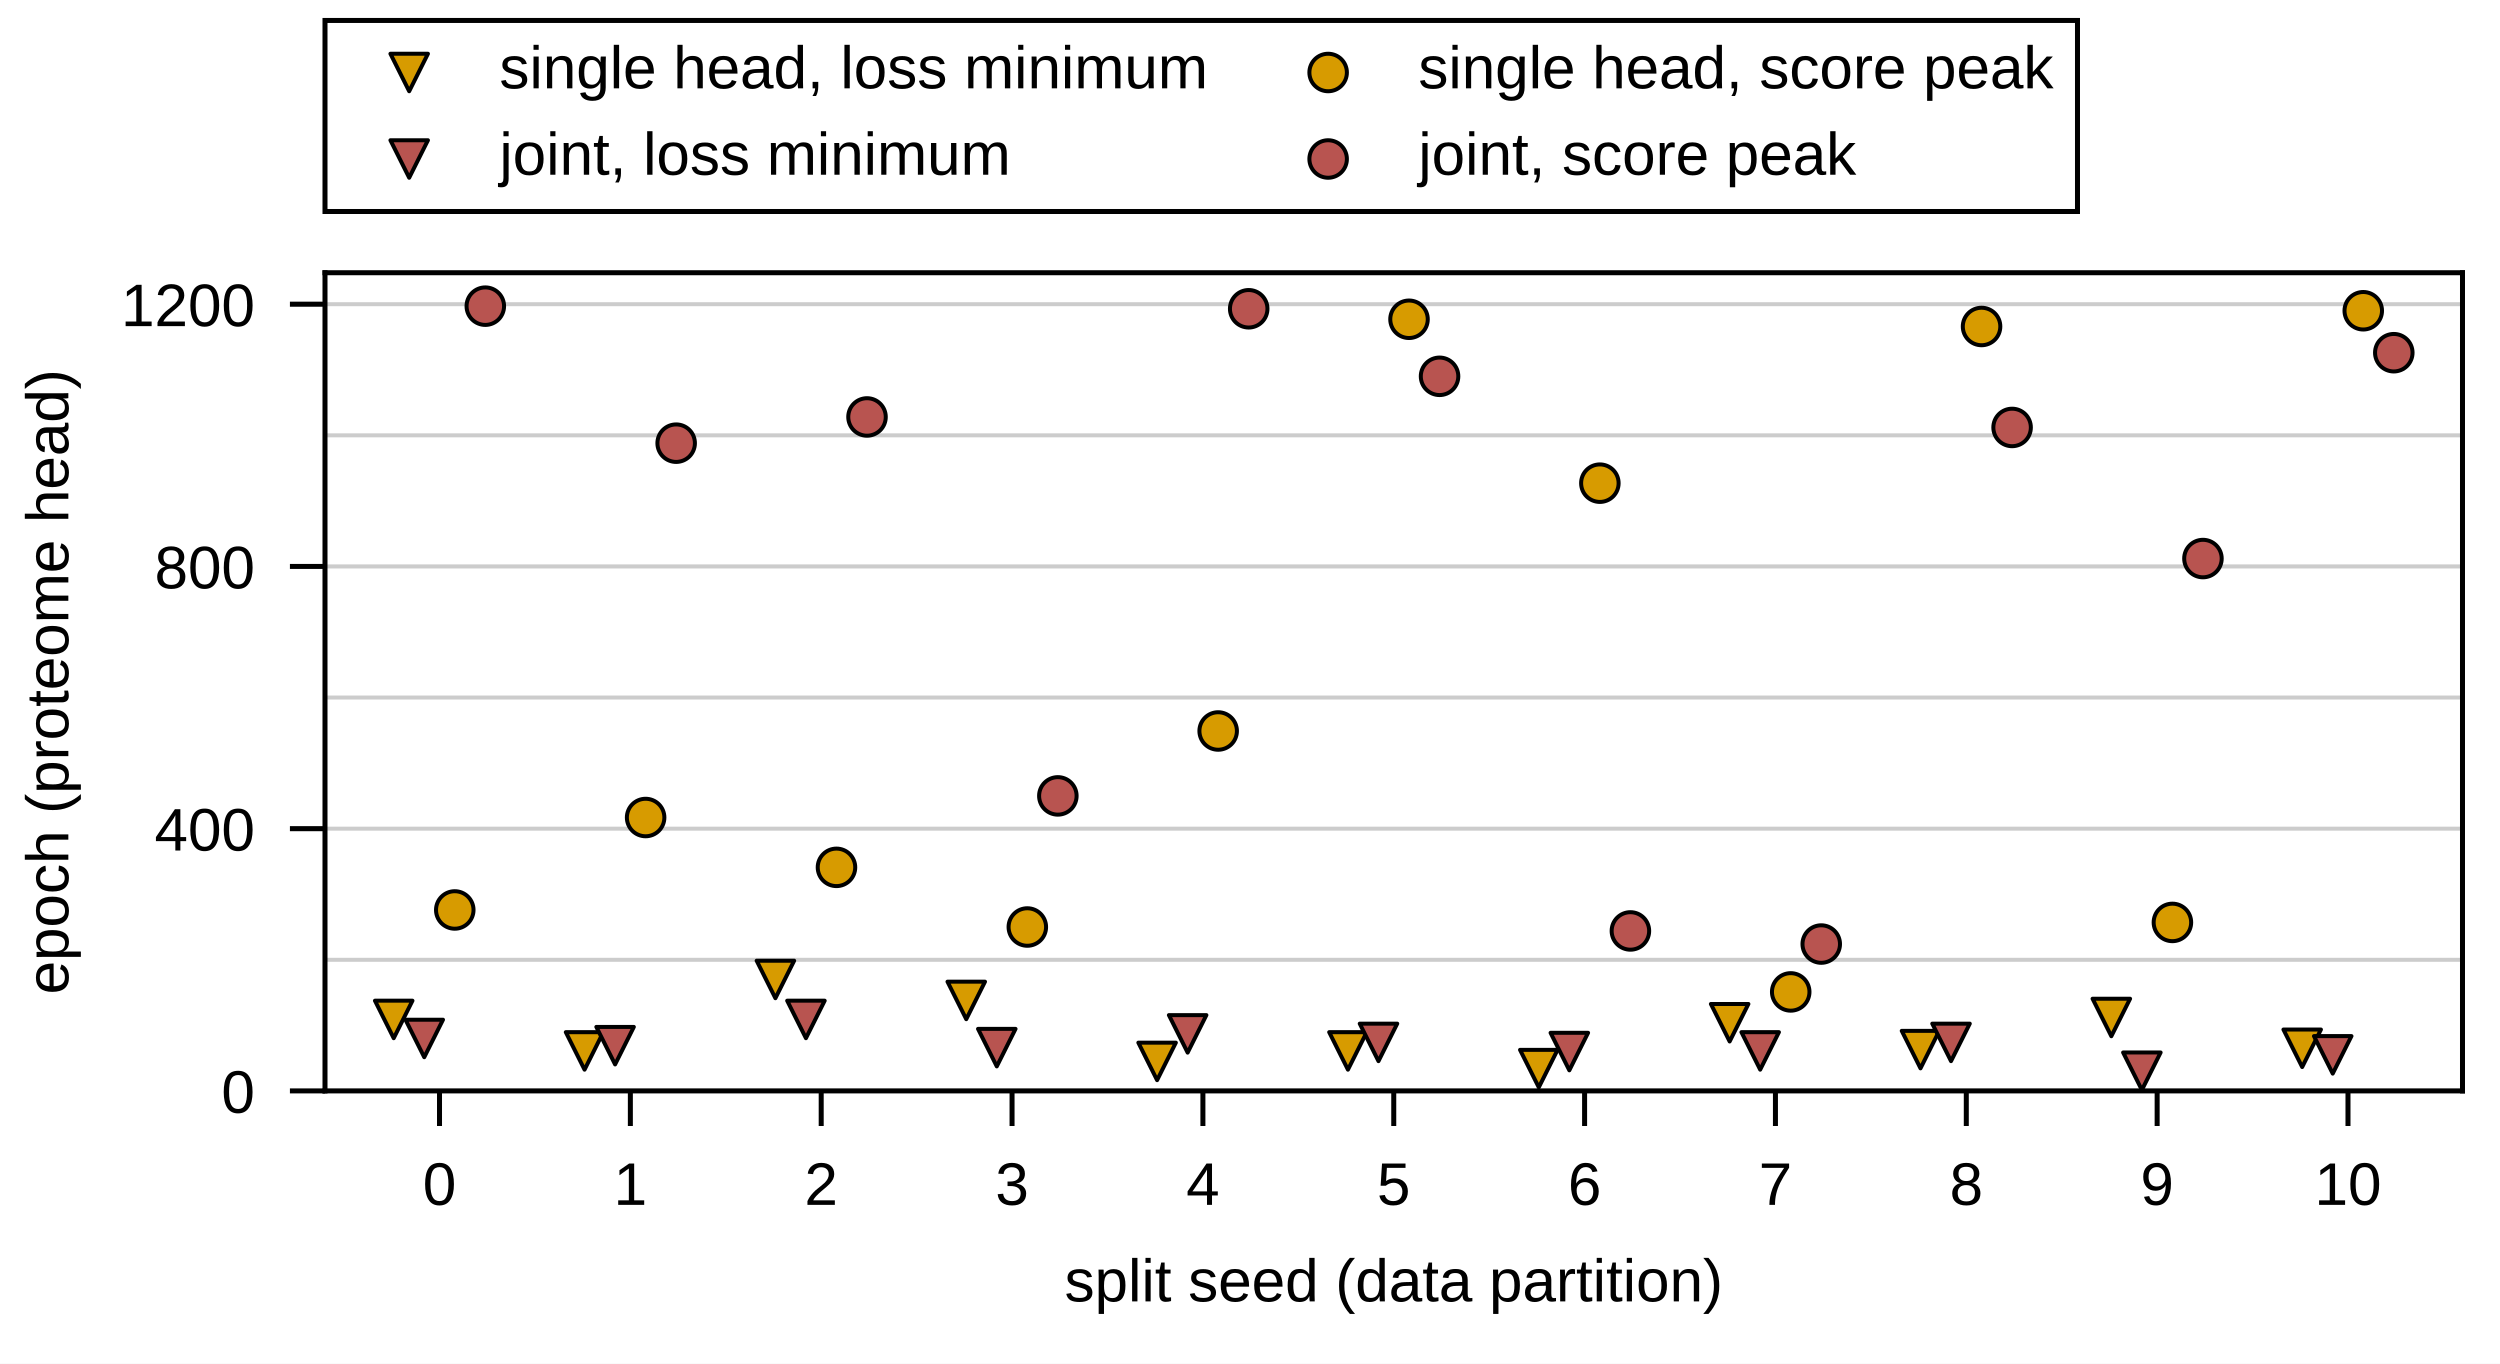
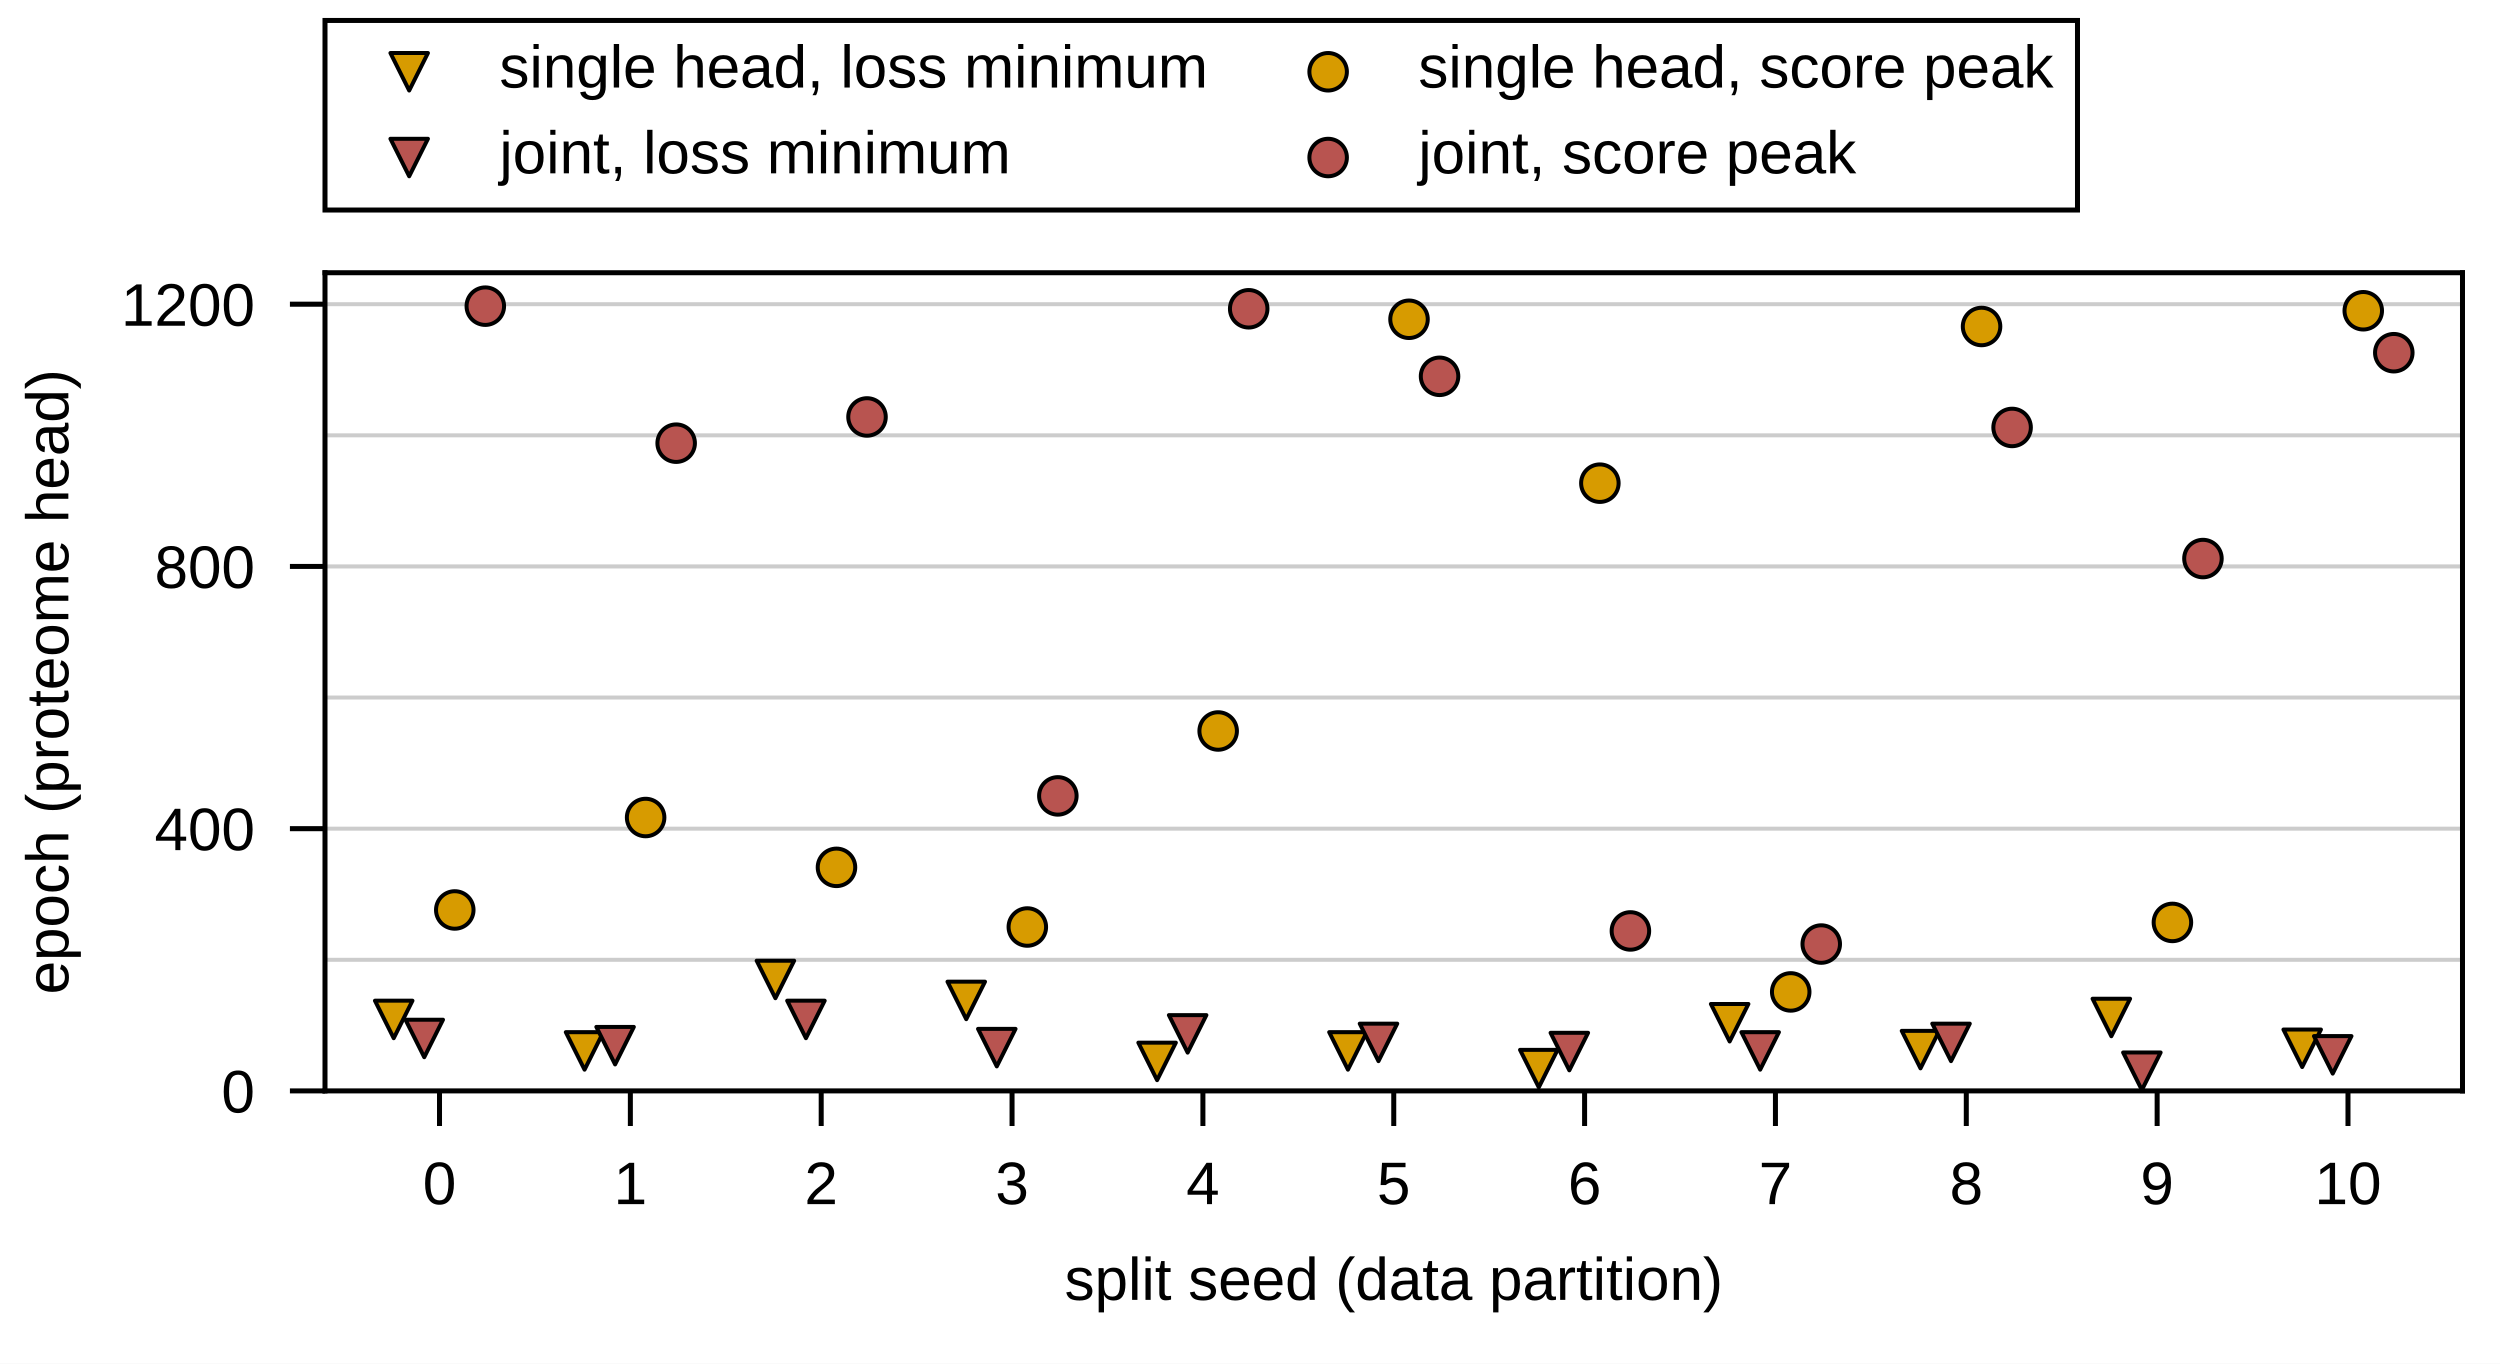
<svg xmlns="http://www.w3.org/2000/svg" xmlns:xlink="http://www.w3.org/1999/xlink" width="346.457" height="188.976" viewBox="0 0 346.457 188.976" version="1.1">
  <g transform="scale(1.388889)">
    <defs>
      <style type="text/css">*{stroke-linejoin: round; stroke-linecap: butt}</style>
    </defs>
    <g id="figure_1">
      <g id="patch_1">
        <path d="M 0 136.063  L 249.449 136.063  L 249.449 0  L 0 0  z " style="fill: #ffffff" />
      </g>
      <g id="axes_1">
        <g id="patch_2">
          <path d="M 32.428 108.85  L 245.707 108.85  L 245.707 27.213  L 32.428 27.213  z " style="fill: #ffffff" />
        </g>
        <g id="matplotlib.axis_1">
          <g id="xtick_1">
            <g id="line2d_1">
              <defs>
                <path id="mcdfb8d2995" d="M 0 0  L 0 3.5  " style="stroke: #000000; stroke-width: 0.5" />
              </defs>
              <g>
                <use xlink:href="#mcdfb8d2995" x="43.854" y="108.85" style="stroke: #000000; stroke-width: 0.5" />
              </g>
            </g>
            <g id="text_1">
-               <text style="font-size: 6px; font-family: 'Arial'; text-anchor: middle" x="43.854" y="120.219" transform="rotate(-0 43.85399 120.2186)">0</text>
+               <text style="font-size: 6px; font-family: 'Arial'; text-anchor: middle" x="43.854" y="120.145" transform="rotate(-0 43.85399 120.1451)">0</text>
            </g>
          </g>
          <g id="xtick_2">
            <g id="line2d_2">
              <g>
                <use xlink:href="#mcdfb8d2995" x="62.897" y="108.85" style="stroke: #000000; stroke-width: 0.5" />
              </g>
            </g>
            <g id="text_2">
-               <text style="font-size: 6px; font-family: 'Arial'; text-anchor: middle" x="62.897" y="120.219" transform="rotate(-0 62.89674 120.2186)">1</text>
+               <text style="font-size: 6px; font-family: 'Arial'; text-anchor: middle" x="62.897" y="120.145" transform="rotate(-0 62.89674 120.1451)">1</text>
            </g>
          </g>
          <g id="xtick_3">
            <g id="line2d_3">
              <g>
                <use xlink:href="#mcdfb8d2995" x="81.939" y="108.85" style="stroke: #000000; stroke-width: 0.5" />
              </g>
            </g>
            <g id="text_3">
-               <text style="font-size: 6px; font-family: 'Arial'; text-anchor: middle" x="81.939" y="120.219" transform="rotate(-0 81.93948 120.2186)">2</text>
+               <text style="font-size: 6px; font-family: 'Arial'; text-anchor: middle" x="81.939" y="120.145" transform="rotate(-0 81.93948 120.1451)">2</text>
            </g>
          </g>
          <g id="xtick_4">
            <g id="line2d_4">
              <g>
                <use xlink:href="#mcdfb8d2995" x="100.982" y="108.85" style="stroke: #000000; stroke-width: 0.5" />
              </g>
            </g>
            <g id="text_4">
-               <text style="font-size: 6px; font-family: 'Arial'; text-anchor: middle" x="100.982" y="120.219" transform="rotate(-0 100.9822 120.2186)">3</text>
+               <text style="font-size: 6px; font-family: 'Arial'; text-anchor: middle" x="100.982" y="120.145" transform="rotate(-0 100.9822 120.1451)">3</text>
            </g>
          </g>
          <g id="xtick_5">
            <g id="line2d_5">
              <g>
                <use xlink:href="#mcdfb8d2995" x="120.025" y="108.85" style="stroke: #000000; stroke-width: 0.5" />
              </g>
            </g>
            <g id="text_5">
-               <text style="font-size: 6px; font-family: 'Arial'; text-anchor: middle" x="120.025" y="120.219" transform="rotate(-0 120.025 120.2186)">4</text>
+               <text style="font-size: 6px; font-family: 'Arial'; text-anchor: middle" x="120.025" y="120.145" transform="rotate(-0 120.025 120.1451)">4</text>
            </g>
          </g>
          <g id="xtick_6">
            <g id="line2d_6">
              <g>
                <use xlink:href="#mcdfb8d2995" x="139.068" y="108.85" style="stroke: #000000; stroke-width: 0.5" />
              </g>
            </g>
            <g id="text_6">
-               <text style="font-size: 6px; font-family: 'Arial'; text-anchor: middle" x="139.068" y="120.219" transform="rotate(-0 139.0677 120.2186)">5</text>
+               <text style="font-size: 6px; font-family: 'Arial'; text-anchor: middle" x="139.068" y="120.145" transform="rotate(-0 139.0677 120.1451)">5</text>
            </g>
          </g>
          <g id="xtick_7">
            <g id="line2d_7">
              <g>
                <use xlink:href="#mcdfb8d2995" x="158.11" y="108.85" style="stroke: #000000; stroke-width: 0.5" />
              </g>
            </g>
            <g id="text_7">
-               <text style="font-size: 6px; font-family: 'Arial'; text-anchor: middle" x="158.11" y="120.219" transform="rotate(-0 158.1105 120.2186)">6</text>
+               <text style="font-size: 6px; font-family: 'Arial'; text-anchor: middle" x="158.11" y="120.145" transform="rotate(-0 158.1105 120.1451)">6</text>
            </g>
          </g>
          <g id="xtick_8">
            <g id="line2d_8">
              <g>
                <use xlink:href="#mcdfb8d2995" x="177.153" y="108.85" style="stroke: #000000; stroke-width: 0.5" />
              </g>
            </g>
            <g id="text_8">
-               <text style="font-size: 6px; font-family: 'Arial'; text-anchor: middle" x="177.153" y="120.219" transform="rotate(-0 177.1532 120.2186)">7</text>
+               <text style="font-size: 6px; font-family: 'Arial'; text-anchor: middle" x="177.153" y="120.145" transform="rotate(-0 177.1532 120.1451)">7</text>
            </g>
          </g>
          <g id="xtick_9">
            <g id="line2d_9">
              <g>
                <use xlink:href="#mcdfb8d2995" x="196.196" y="108.85" style="stroke: #000000; stroke-width: 0.5" />
              </g>
            </g>
            <g id="text_9">
-               <text style="font-size: 6px; font-family: 'Arial'; text-anchor: middle" x="196.196" y="120.219" transform="rotate(-0 196.196 120.2186)">8</text>
+               <text style="font-size: 6px; font-family: 'Arial'; text-anchor: middle" x="196.196" y="120.145" transform="rotate(-0 196.196 120.1451)">8</text>
            </g>
          </g>
          <g id="xtick_10">
            <g id="line2d_10">
              <g>
                <use xlink:href="#mcdfb8d2995" x="215.239" y="108.85" style="stroke: #000000; stroke-width: 0.5" />
              </g>
            </g>
            <g id="text_10">
-               <text style="font-size: 6px; font-family: 'Arial'; text-anchor: middle" x="215.239" y="120.219" transform="rotate(-0 215.2387 120.2186)">9</text>
+               <text style="font-size: 6px; font-family: 'Arial'; text-anchor: middle" x="215.239" y="120.145" transform="rotate(-0 215.2387 120.1451)">9</text>
            </g>
          </g>
          <g id="xtick_11">
            <g id="line2d_11">
              <g>
                <use xlink:href="#mcdfb8d2995" x="234.281" y="108.85" style="stroke: #000000; stroke-width: 0.5" />
              </g>
            </g>
            <g id="text_11">
-               <text style="font-size: 6px; font-family: 'Arial'; text-anchor: middle" x="234.281" y="120.219" transform="rotate(-0 234.2814 120.2186)">10</text>
+               <text style="font-size: 6px; font-family: 'Arial'; text-anchor: middle" x="234.281" y="120.145" transform="rotate(-0 234.2814 120.1451)">10</text>
            </g>
          </g>
          <g id="text_12">
-             <text style="font-size: 6px; font-family: 'Arial'; text-anchor: middle" x="139.068" y="129.849" transform="rotate(-0 139.0677 129.8494)">split seed (data partition)</text>
+             <text style="font-size: 6px; font-family: 'Arial'; text-anchor: middle" x="139.068" y="129.705" transform="rotate(-0 139.0677 129.7054)">split seed (data partition)</text>
          </g>
        </g>
        <g id="matplotlib.axis_2">
          <g id="ytick_1">
            <g id="line2d_12">
              <path d="M 32.428 108.85  L 245.707 108.85  " clip-path="url(#p04639b6f00)" style="fill: none; stroke: #cccccc; stroke-width: 0.4; stroke-linecap: square" />
            </g>
            <g id="line2d_13">
              <defs>
                <path id="mdcefd949eb" d="M 0 0  L -3.5 0  " style="stroke: #000000; stroke-width: 0.5" />
              </defs>
              <g>
                <use xlink:href="#mdcefd949eb" x="32.428" y="108.85" style="stroke: #000000; stroke-width: 0.5" />
              </g>
            </g>
            <g id="text_13">
-               <text style="font-size: 6px; font-family: 'Arial'; text-anchor: end" x="25.428" y="111.034" transform="rotate(-0 25.42835 111.0345)">0</text>
+               <text style="font-size: 6px; font-family: 'Arial'; text-anchor: end" x="25.428" y="110.998" transform="rotate(-0 25.42835 110.9977)">0</text>
            </g>
          </g>
          <g id="ytick_2">
            <g id="line2d_14">
              <path d="M 32.428 82.684  L 245.707 82.684  " clip-path="url(#p04639b6f00)" style="fill: none; stroke: #cccccc; stroke-width: 0.4; stroke-linecap: square" />
            </g>
            <g id="line2d_15">
              <g>
                <use xlink:href="#mdcefd949eb" x="32.428" y="82.684" style="stroke: #000000; stroke-width: 0.5" />
              </g>
            </g>
            <g id="text_14">
-               <text style="font-size: 6px; font-family: 'Arial'; text-anchor: end" x="25.428" y="84.869" transform="rotate(-0 25.42835 84.86852)">400</text>
+               <text style="font-size: 6px; font-family: 'Arial'; text-anchor: end" x="25.428" y="84.832" transform="rotate(-0 25.42835 84.83178)">400</text>
            </g>
          </g>
          <g id="ytick_3">
            <g id="line2d_16">
              <path d="M 32.428 56.518  L 245.707 56.518  " clip-path="url(#p04639b6f00)" style="fill: none; stroke: #cccccc; stroke-width: 0.4; stroke-linecap: square" />
            </g>
            <g id="line2d_17">
              <g>
                <use xlink:href="#mdcefd949eb" x="32.428" y="56.518" style="stroke: #000000; stroke-width: 0.5" />
              </g>
            </g>
            <g id="text_15">
-               <text style="font-size: 6px; font-family: 'Arial'; text-anchor: end" x="25.428" y="58.703" transform="rotate(-0 25.42835 58.70256)">800</text>
+               <text style="font-size: 6px; font-family: 'Arial'; text-anchor: end" x="25.428" y="58.666" transform="rotate(-0 25.42835 58.66582)">800</text>
            </g>
          </g>
          <g id="ytick_4">
            <g id="line2d_18">
              <path d="M 32.428 30.353  L 245.707 30.353  " clip-path="url(#p04639b6f00)" style="fill: none; stroke: #cccccc; stroke-width: 0.4; stroke-linecap: square" />
            </g>
            <g id="line2d_19">
              <g>
                <use xlink:href="#mdcefd949eb" x="32.428" y="30.353" style="stroke: #000000; stroke-width: 0.5" />
              </g>
            </g>
            <g id="text_16">
-               <text style="font-size: 6px; font-family: 'Arial'; text-anchor: end" x="25.428" y="32.537" transform="rotate(-0 25.42835 32.5366)">1200</text>
+               <text style="font-size: 6px; font-family: 'Arial'; text-anchor: end" x="25.428" y="32.5" transform="rotate(-0 25.42835 32.49986)">1200</text>
            </g>
          </g>
          <g id="ytick_5">
            <g id="line2d_20">
              <path d="M 32.428 95.767  L 245.707 95.767  " clip-path="url(#p04639b6f00)" style="fill: none; stroke: #cccccc; stroke-width: 0.4; stroke-linecap: square" />
            </g>
            <g id="line2d_21" />
          </g>
          <g id="ytick_6">
            <g id="line2d_22">
              <path d="M 32.428 69.601  L 245.707 69.601  " clip-path="url(#p04639b6f00)" style="fill: none; stroke: #cccccc; stroke-width: 0.4; stroke-linecap: square" />
            </g>
            <g id="line2d_23" />
          </g>
          <g id="ytick_7">
            <g id="line2d_24">
              <path d="M 32.428 43.435  L 245.707 43.435  " clip-path="url(#p04639b6f00)" style="fill: none; stroke: #cccccc; stroke-width: 0.4; stroke-linecap: square" />
            </g>
            <g id="line2d_25" />
          </g>
          <g id="text_17">
            <text style="font-size: 6px; font-family: 'Arial'; text-anchor: middle" x="6.819" y="68.031" transform="rotate(-90 6.819284 68.0315)">epoch (proteome head)</text>
          </g>
        </g>
        <g id="patch_3">
          <path d="M 32.428 108.85  L 32.428 27.213  " style="fill: none; stroke: #000000; stroke-width: 0.5; stroke-linejoin: miter; stroke-linecap: square" />
        </g>
        <g id="patch_4">
          <path d="M 245.707 108.85  L 245.707 27.213  " style="fill: none; stroke: #000000; stroke-width: 0.5; stroke-linejoin: miter; stroke-linecap: square" />
        </g>
        <g id="patch_5">
          <path d="M 32.428 108.85  L 245.707 108.85  " style="fill: none; stroke: #000000; stroke-width: 0.5; stroke-linejoin: miter; stroke-linecap: square" />
        </g>
        <g id="patch_6">
          <path d="M 32.428 27.213  L 245.707 27.213  " style="fill: none; stroke: #000000; stroke-width: 0.5; stroke-linejoin: miter; stroke-linecap: square" />
        </g>
        <g id="PathCollection_1">
          <defs>
            <path id="mecc0ade3a1" d="M -0 1.871  L 1.871 -1.871  L -1.871 -1.871  z " style="stroke: #000000; stroke-width: 0.4" />
          </defs>
          <g clip-path="url(#p04639b6f00)">
            <use xlink:href="#mecc0ade3a1" x="39.284" y="101.72" style="fill: #d79b00; stroke: #000000; stroke-width: 0.4" />
            <use xlink:href="#mecc0ade3a1" x="58.326" y="104.86" style="fill: #d79b00; stroke: #000000; stroke-width: 0.4" />
            <use xlink:href="#mecc0ade3a1" x="77.369" y="97.73" style="fill: #d79b00; stroke: #000000; stroke-width: 0.4" />
            <use xlink:href="#mecc0ade3a1" x="96.412" y="99.823" style="fill: #d79b00; stroke: #000000; stroke-width: 0.4" />
            <use xlink:href="#mecc0ade3a1" x="115.455" y="105.907" style="fill: #d79b00; stroke: #000000; stroke-width: 0.4" />
            <use xlink:href="#mecc0ade3a1" x="134.497" y="104.86" style="fill: #d79b00; stroke: #000000; stroke-width: 0.4" />
            <use xlink:href="#mecc0ade3a1" x="153.54" y="106.626" style="fill: #d79b00; stroke: #000000; stroke-width: 0.4" />
            <use xlink:href="#mecc0ade3a1" x="172.583" y="102.047" style="fill: #d79b00; stroke: #000000; stroke-width: 0.4" />
            <use xlink:href="#mecc0ade3a1" x="191.626" y="104.729" style="fill: #d79b00; stroke: #000000; stroke-width: 0.4" />
            <use xlink:href="#mecc0ade3a1" x="210.668" y="101.524" style="fill: #d79b00; stroke: #000000; stroke-width: 0.4" />
            <use xlink:href="#mecc0ade3a1" x="229.711" y="104.598" style="fill: #d79b00; stroke: #000000; stroke-width: 0.4" />
          </g>
        </g>
        <g id="PathCollection_2">
          <defs>
            <path id="m9bc7259068" d="M -0 1.871  L 1.871 -1.871  L -1.871 -1.871  z " style="stroke: #000000; stroke-width: 0.4" />
          </defs>
          <g clip-path="url(#p04639b6f00)">
            <use xlink:href="#m9bc7259068" x="42.331" y="103.617" style="fill: #b85450; stroke: #000000; stroke-width: 0.4" />
            <use xlink:href="#m9bc7259068" x="61.373" y="104.337" style="fill: #b85450; stroke: #000000; stroke-width: 0.4" />
            <use xlink:href="#m9bc7259068" x="80.416" y="101.72" style="fill: #b85450; stroke: #000000; stroke-width: 0.4" />
            <use xlink:href="#m9bc7259068" x="99.459" y="104.533" style="fill: #b85450; stroke: #000000; stroke-width: 0.4" />
            <use xlink:href="#m9bc7259068" x="118.502" y="103.159" style="fill: #b85450; stroke: #000000; stroke-width: 0.4" />
            <use xlink:href="#m9bc7259068" x="137.544" y="104.01" style="fill: #b85450; stroke: #000000; stroke-width: 0.4" />
            <use xlink:href="#m9bc7259068" x="156.587" y="104.925" style="fill: #b85450; stroke: #000000; stroke-width: 0.4" />
            <use xlink:href="#m9bc7259068" x="175.63" y="104.86" style="fill: #b85450; stroke: #000000; stroke-width: 0.4" />
            <use xlink:href="#m9bc7259068" x="194.673" y="104.01" style="fill: #b85450; stroke: #000000; stroke-width: 0.4" />
            <use xlink:href="#m9bc7259068" x="213.715" y="106.888" style="fill: #b85450; stroke: #000000; stroke-width: 0.4" />
            <use xlink:href="#m9bc7259068" x="232.758" y="105.253" style="fill: #b85450; stroke: #000000; stroke-width: 0.4" />
          </g>
        </g>
        <g id="PathCollection_3">
          <defs>
            <path id="m905d9a6a3d" d="M 0 1.871  C 0.496 1.871 0.972 1.674 1.323 1.323  C 1.674 0.972 1.871 0.496 1.871 0  C 1.871 -0.496 1.674 -0.972 1.323 -1.323  C 0.972 -1.674 0.496 -1.871 0 -1.871  C -0.496 -1.871 -0.972 -1.674 -1.323 -1.323  C -1.674 -0.972 -1.871 -0.496 -1.871 0  C -1.871 0.496 -1.674 0.972 -1.323 1.323  C -0.972 1.674 -0.496 1.871 0 1.871  z " style="stroke: #000000; stroke-width: 0.4" />
          </defs>
          <g clip-path="url(#p04639b6f00)">
            <use xlink:href="#m905d9a6a3d" x="45.377" y="90.796" style="fill: #d79b00; stroke: #000000; stroke-width: 0.4" />
            <use xlink:href="#m905d9a6a3d" x="64.42" y="81.572" style="fill: #d79b00; stroke: #000000; stroke-width: 0.4" />
            <use xlink:href="#m905d9a6a3d" x="83.463" y="86.544" style="fill: #d79b00; stroke: #000000; stroke-width: 0.4" />
            <use xlink:href="#m905d9a6a3d" x="102.506" y="92.497" style="fill: #d79b00; stroke: #000000; stroke-width: 0.4" />
            <use xlink:href="#m905d9a6a3d" x="121.548" y="72.938" style="fill: #d79b00; stroke: #000000; stroke-width: 0.4" />
            <use xlink:href="#m905d9a6a3d" x="140.591" y="31.857" style="fill: #d79b00; stroke: #000000; stroke-width: 0.4" />
            <use xlink:href="#m905d9a6a3d" x="159.634" y="48.211" style="fill: #d79b00; stroke: #000000; stroke-width: 0.4" />
            <use xlink:href="#m905d9a6a3d" x="178.677" y="98.973" style="fill: #d79b00; stroke: #000000; stroke-width: 0.4" />
            <use xlink:href="#m905d9a6a3d" x="197.719" y="32.577" style="fill: #d79b00; stroke: #000000; stroke-width: 0.4" />
            <use xlink:href="#m905d9a6a3d" x="216.762" y="92.039" style="fill: #d79b00; stroke: #000000; stroke-width: 0.4" />
            <use xlink:href="#m905d9a6a3d" x="235.805" y="31.007" style="fill: #d79b00; stroke: #000000; stroke-width: 0.4" />
          </g>
        </g>
        <g id="PathCollection_4">
          <defs>
            <path id="m9c792e0a32" d="M 0 1.871  C 0.496 1.871 0.972 1.674 1.323 1.323  C 1.674 0.972 1.871 0.496 1.871 0  C 1.871 -0.496 1.674 -0.972 1.323 -1.323  C 0.972 -1.674 0.496 -1.871 0 -1.871  C -0.496 -1.871 -0.972 -1.674 -1.323 -1.323  C -1.674 -0.972 -1.871 -0.496 -1.871 0  C -1.871 0.496 -1.674 0.972 -1.323 1.323  C -0.972 1.674 -0.496 1.871 0 1.871  z " style="stroke: #000000; stroke-width: 0.4" />
          </defs>
          <g clip-path="url(#p04639b6f00)">
            <use xlink:href="#m9c792e0a32" x="48.424" y="30.549" style="fill: #b85450; stroke: #000000; stroke-width: 0.4" />
            <use xlink:href="#m9c792e0a32" x="67.467" y="44.22" style="fill: #b85450; stroke: #000000; stroke-width: 0.4" />
            <use xlink:href="#m9c792e0a32" x="86.51" y="41.604" style="fill: #b85450; stroke: #000000; stroke-width: 0.4" />
            <use xlink:href="#m9c792e0a32" x="105.552" y="79.414" style="fill: #b85450; stroke: #000000; stroke-width: 0.4" />
            <use xlink:href="#m9c792e0a32" x="124.595" y="30.81" style="fill: #b85450; stroke: #000000; stroke-width: 0.4" />
            <use xlink:href="#m9c792e0a32" x="143.638" y="37.548" style="fill: #b85450; stroke: #000000; stroke-width: 0.4" />
            <use xlink:href="#m9c792e0a32" x="162.681" y="92.889" style="fill: #b85450; stroke: #000000; stroke-width: 0.4" />
            <use xlink:href="#m9c792e0a32" x="181.723" y="94.197" style="fill: #b85450; stroke: #000000; stroke-width: 0.4" />
            <use xlink:href="#m9c792e0a32" x="200.766" y="42.651" style="fill: #b85450; stroke: #000000; stroke-width: 0.4" />
            <use xlink:href="#m9c792e0a32" x="219.809" y="55.733" style="fill: #b85450; stroke: #000000; stroke-width: 0.4" />
            <use xlink:href="#m9c792e0a32" x="238.852" y="35.193" style="fill: #b85450; stroke: #000000; stroke-width: 0.4" />
          </g>
        </g>
      </g>
      <g id="legend_1">
        <g id="patch_7">
-           <path d="M 32.428 21.103  L 207.291 21.103  L 207.291 2.041  L 32.428 2.041  z " style="fill: #ffffff; stroke: #000000; stroke-width: 0.5; stroke-linejoin: miter" />
+           <path d="M 32.428 20.956  L 207.291 20.956  L 207.291 2.041  L 32.428 2.041  z " style="fill: #ffffff; stroke: #000000; stroke-width: 0.5; stroke-linejoin: miter" />
        </g>
        <g id="PathCollection_5">
          <g>
-             <use xlink:href="#mecc0ade3a1" x="40.828" y="7.234" style="fill: #d79b00; stroke: #000000; stroke-width: 0.4" />
+             <use xlink:href="#mecc0ade3a1" x="40.828" y="7.161" style="fill: #d79b00; stroke: #000000; stroke-width: 0.4" />
          </g>
        </g>
        <g id="text_18">
-           <text style="font-size: 6px; font-family: 'Arial'; text-anchor: start" x="49.828" y="8.809" transform="rotate(-0 49.82835 8.809109)">single head, loss minimum</text>
+           <text style="font-size: 6px; font-family: 'Arial'; text-anchor: start" x="49.828" y="8.736" transform="rotate(-0 49.82835 8.735632)">single head, loss minimum</text>
        </g>
        <g id="PathCollection_6">
          <g>
-             <use xlink:href="#m9bc7259068" x="40.828" y="15.865" style="fill: #b85450; stroke: #000000; stroke-width: 0.4" />
+             <use xlink:href="#m9bc7259068" x="40.828" y="15.718" style="fill: #b85450; stroke: #000000; stroke-width: 0.4" />
          </g>
        </g>
        <g id="text_19">
-           <text style="font-size: 6px; font-family: 'Arial'; text-anchor: start" x="49.828" y="17.44" transform="rotate(-0 49.82835 17.44009)">joint, loss minimum</text>
+           <text style="font-size: 6px; font-family: 'Arial'; text-anchor: start" x="49.828" y="17.293" transform="rotate(-0 49.82835 17.29313)">joint, loss minimum</text>
        </g>
        <g id="PathCollection_7">
          <g>
-             <use xlink:href="#m905d9a6a3d" x="132.521" y="7.234" style="fill: #d79b00; stroke: #000000; stroke-width: 0.4" />
+             <use xlink:href="#m905d9a6a3d" x="132.521" y="7.161" style="fill: #d79b00; stroke: #000000; stroke-width: 0.4" />
          </g>
        </g>
        <g id="text_20">
-           <text style="font-size: 6px; font-family: 'Arial'; text-anchor: start" x="141.521" y="8.809" transform="rotate(-0 141.5205 8.809109)">single head, score peak</text>
+           <text style="font-size: 6px; font-family: 'Arial'; text-anchor: start" x="141.521" y="8.736" transform="rotate(-0 141.5205 8.735632)">single head, score peak</text>
        </g>
        <g id="PathCollection_8">
          <g>
-             <use xlink:href="#m9c792e0a32" x="132.521" y="15.865" style="fill: #b85450; stroke: #000000; stroke-width: 0.4" />
+             <use xlink:href="#m9c792e0a32" x="132.521" y="15.718" style="fill: #b85450; stroke: #000000; stroke-width: 0.4" />
          </g>
        </g>
        <g id="text_21">
-           <text style="font-size: 6px; font-family: 'Arial'; text-anchor: start" x="141.521" y="17.44" transform="rotate(-0 141.5205 17.44009)">joint, score peak</text>
+           <text style="font-size: 6px; font-family: 'Arial'; text-anchor: start" x="141.521" y="17.293" transform="rotate(-0 141.5205 17.29313)">joint, score peak</text>
        </g>
      </g>
    </g>
    <defs>
      <clipPath id="p04639b6f00">
        <rect x="32.428" y="27.213" width="213.279" height="81.638" />
      </clipPath>
    </defs>
  </g>
</svg>
